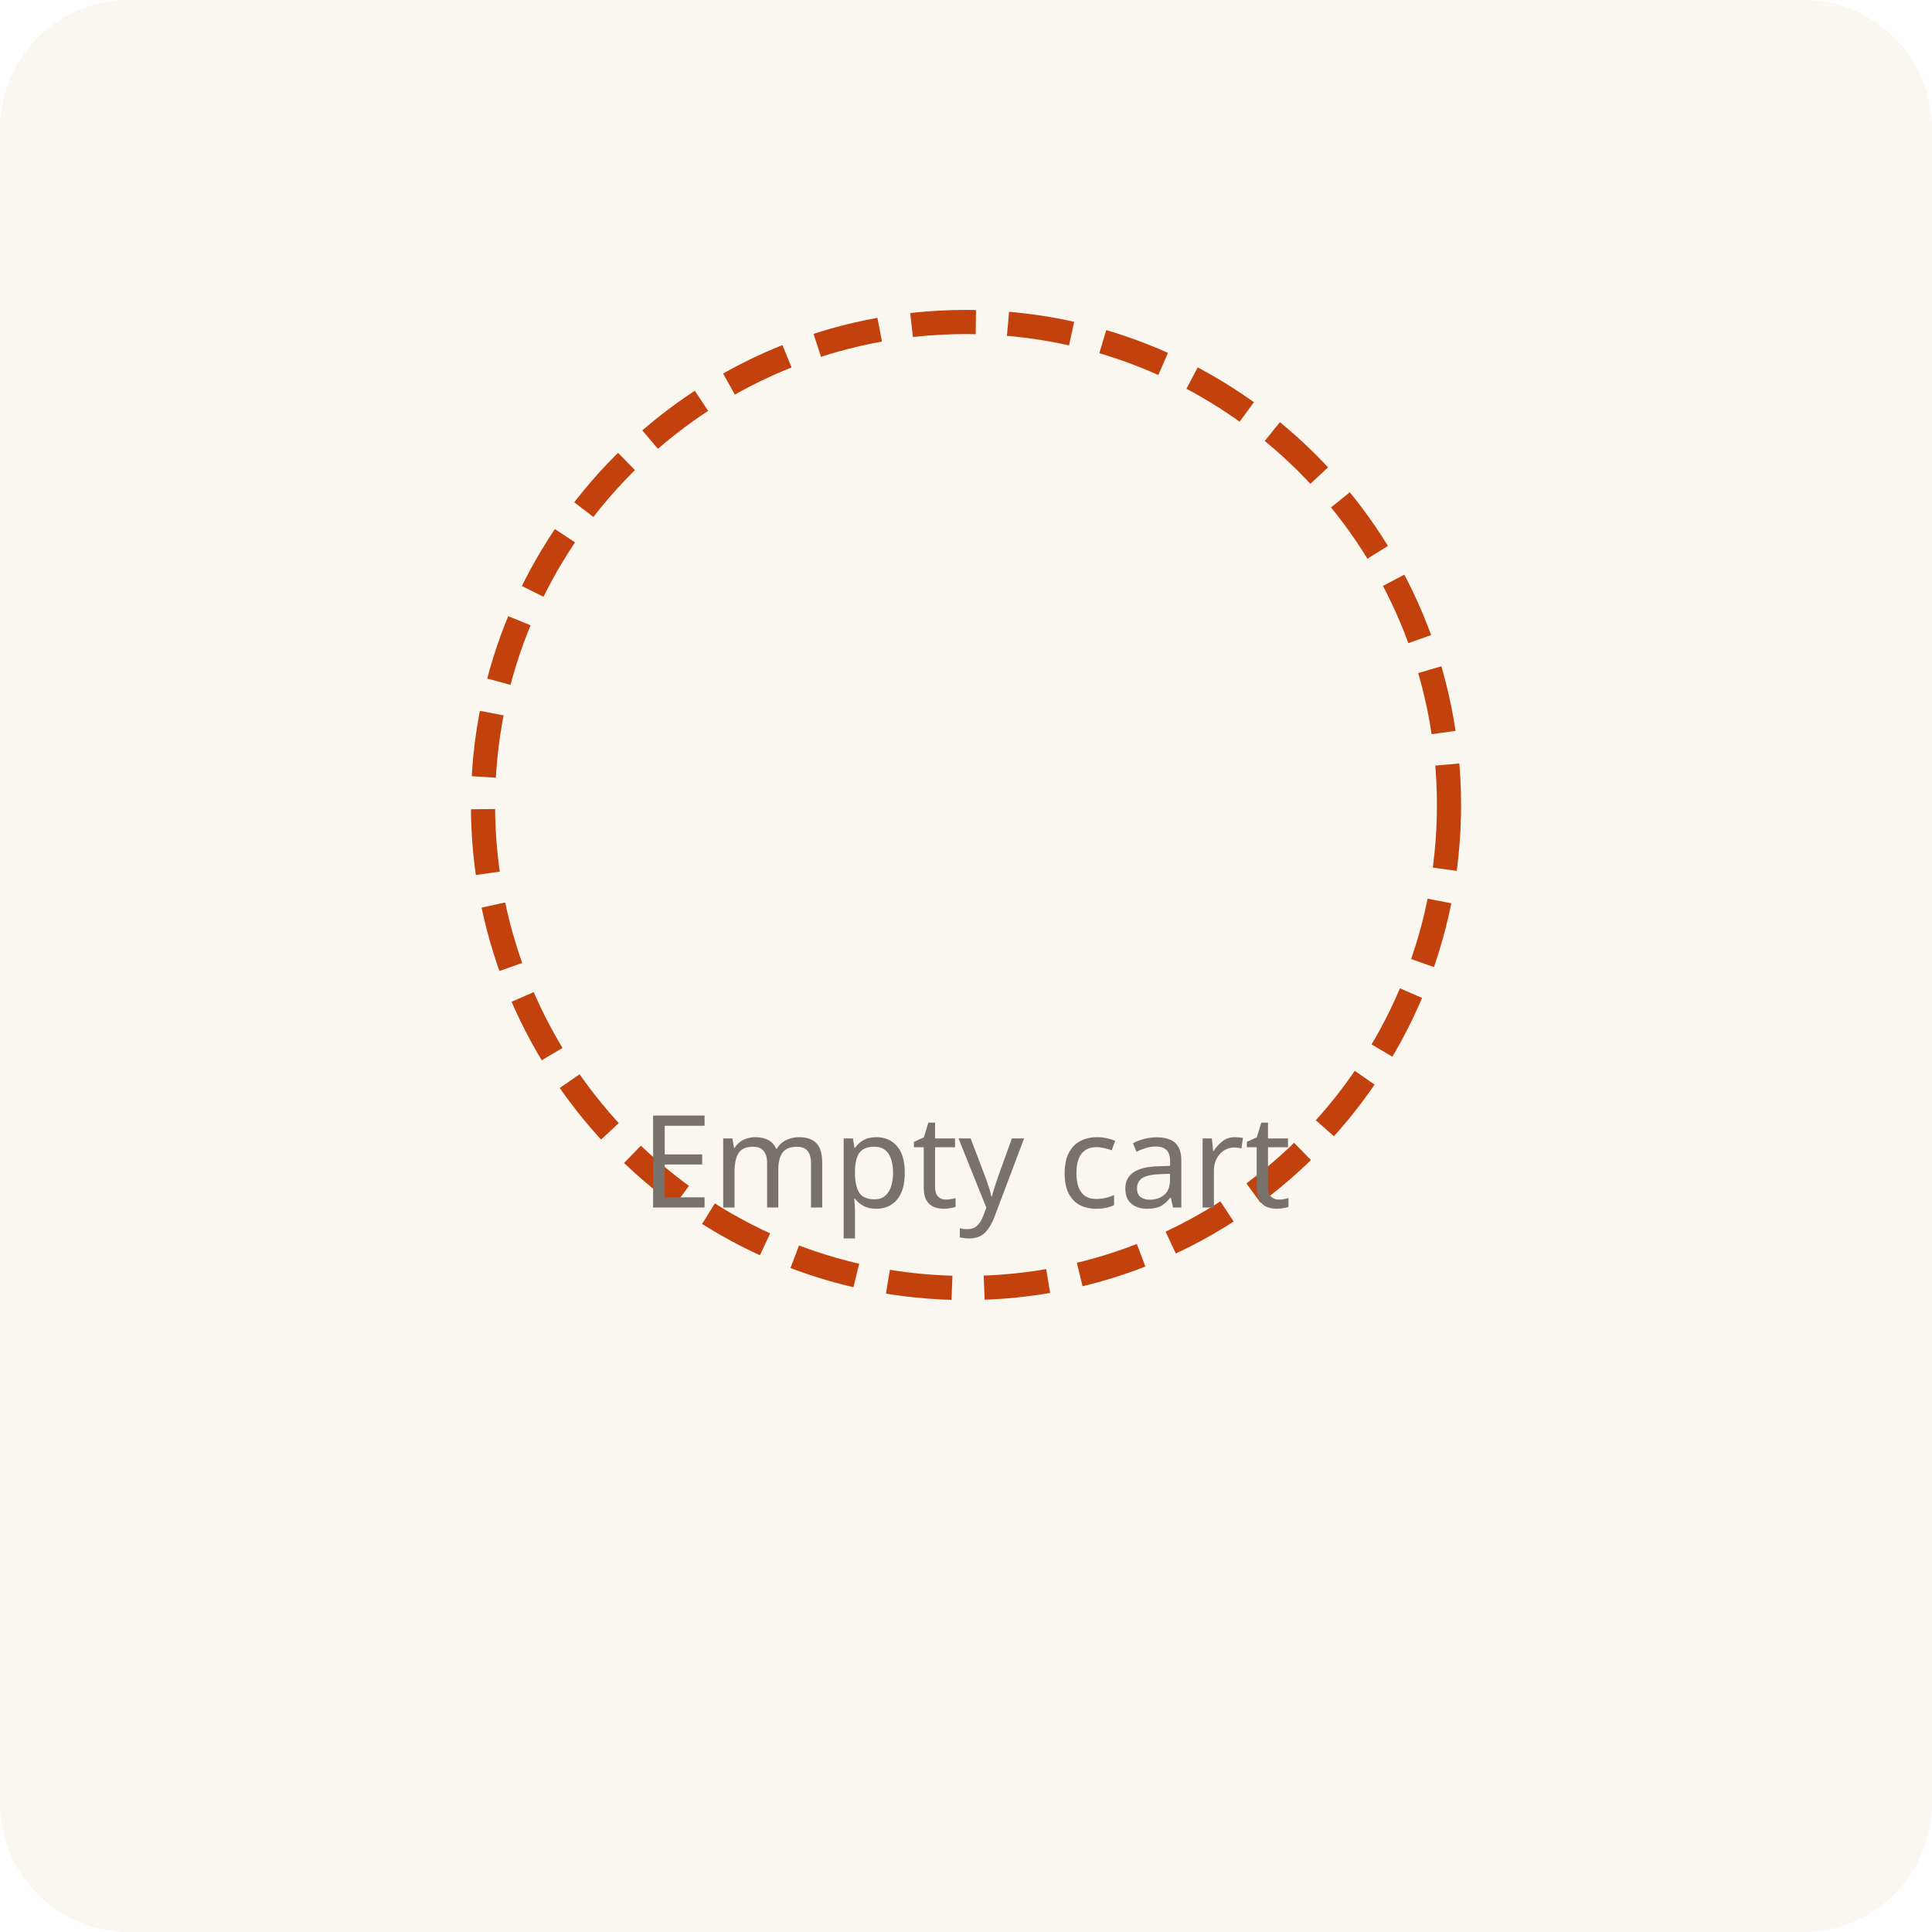
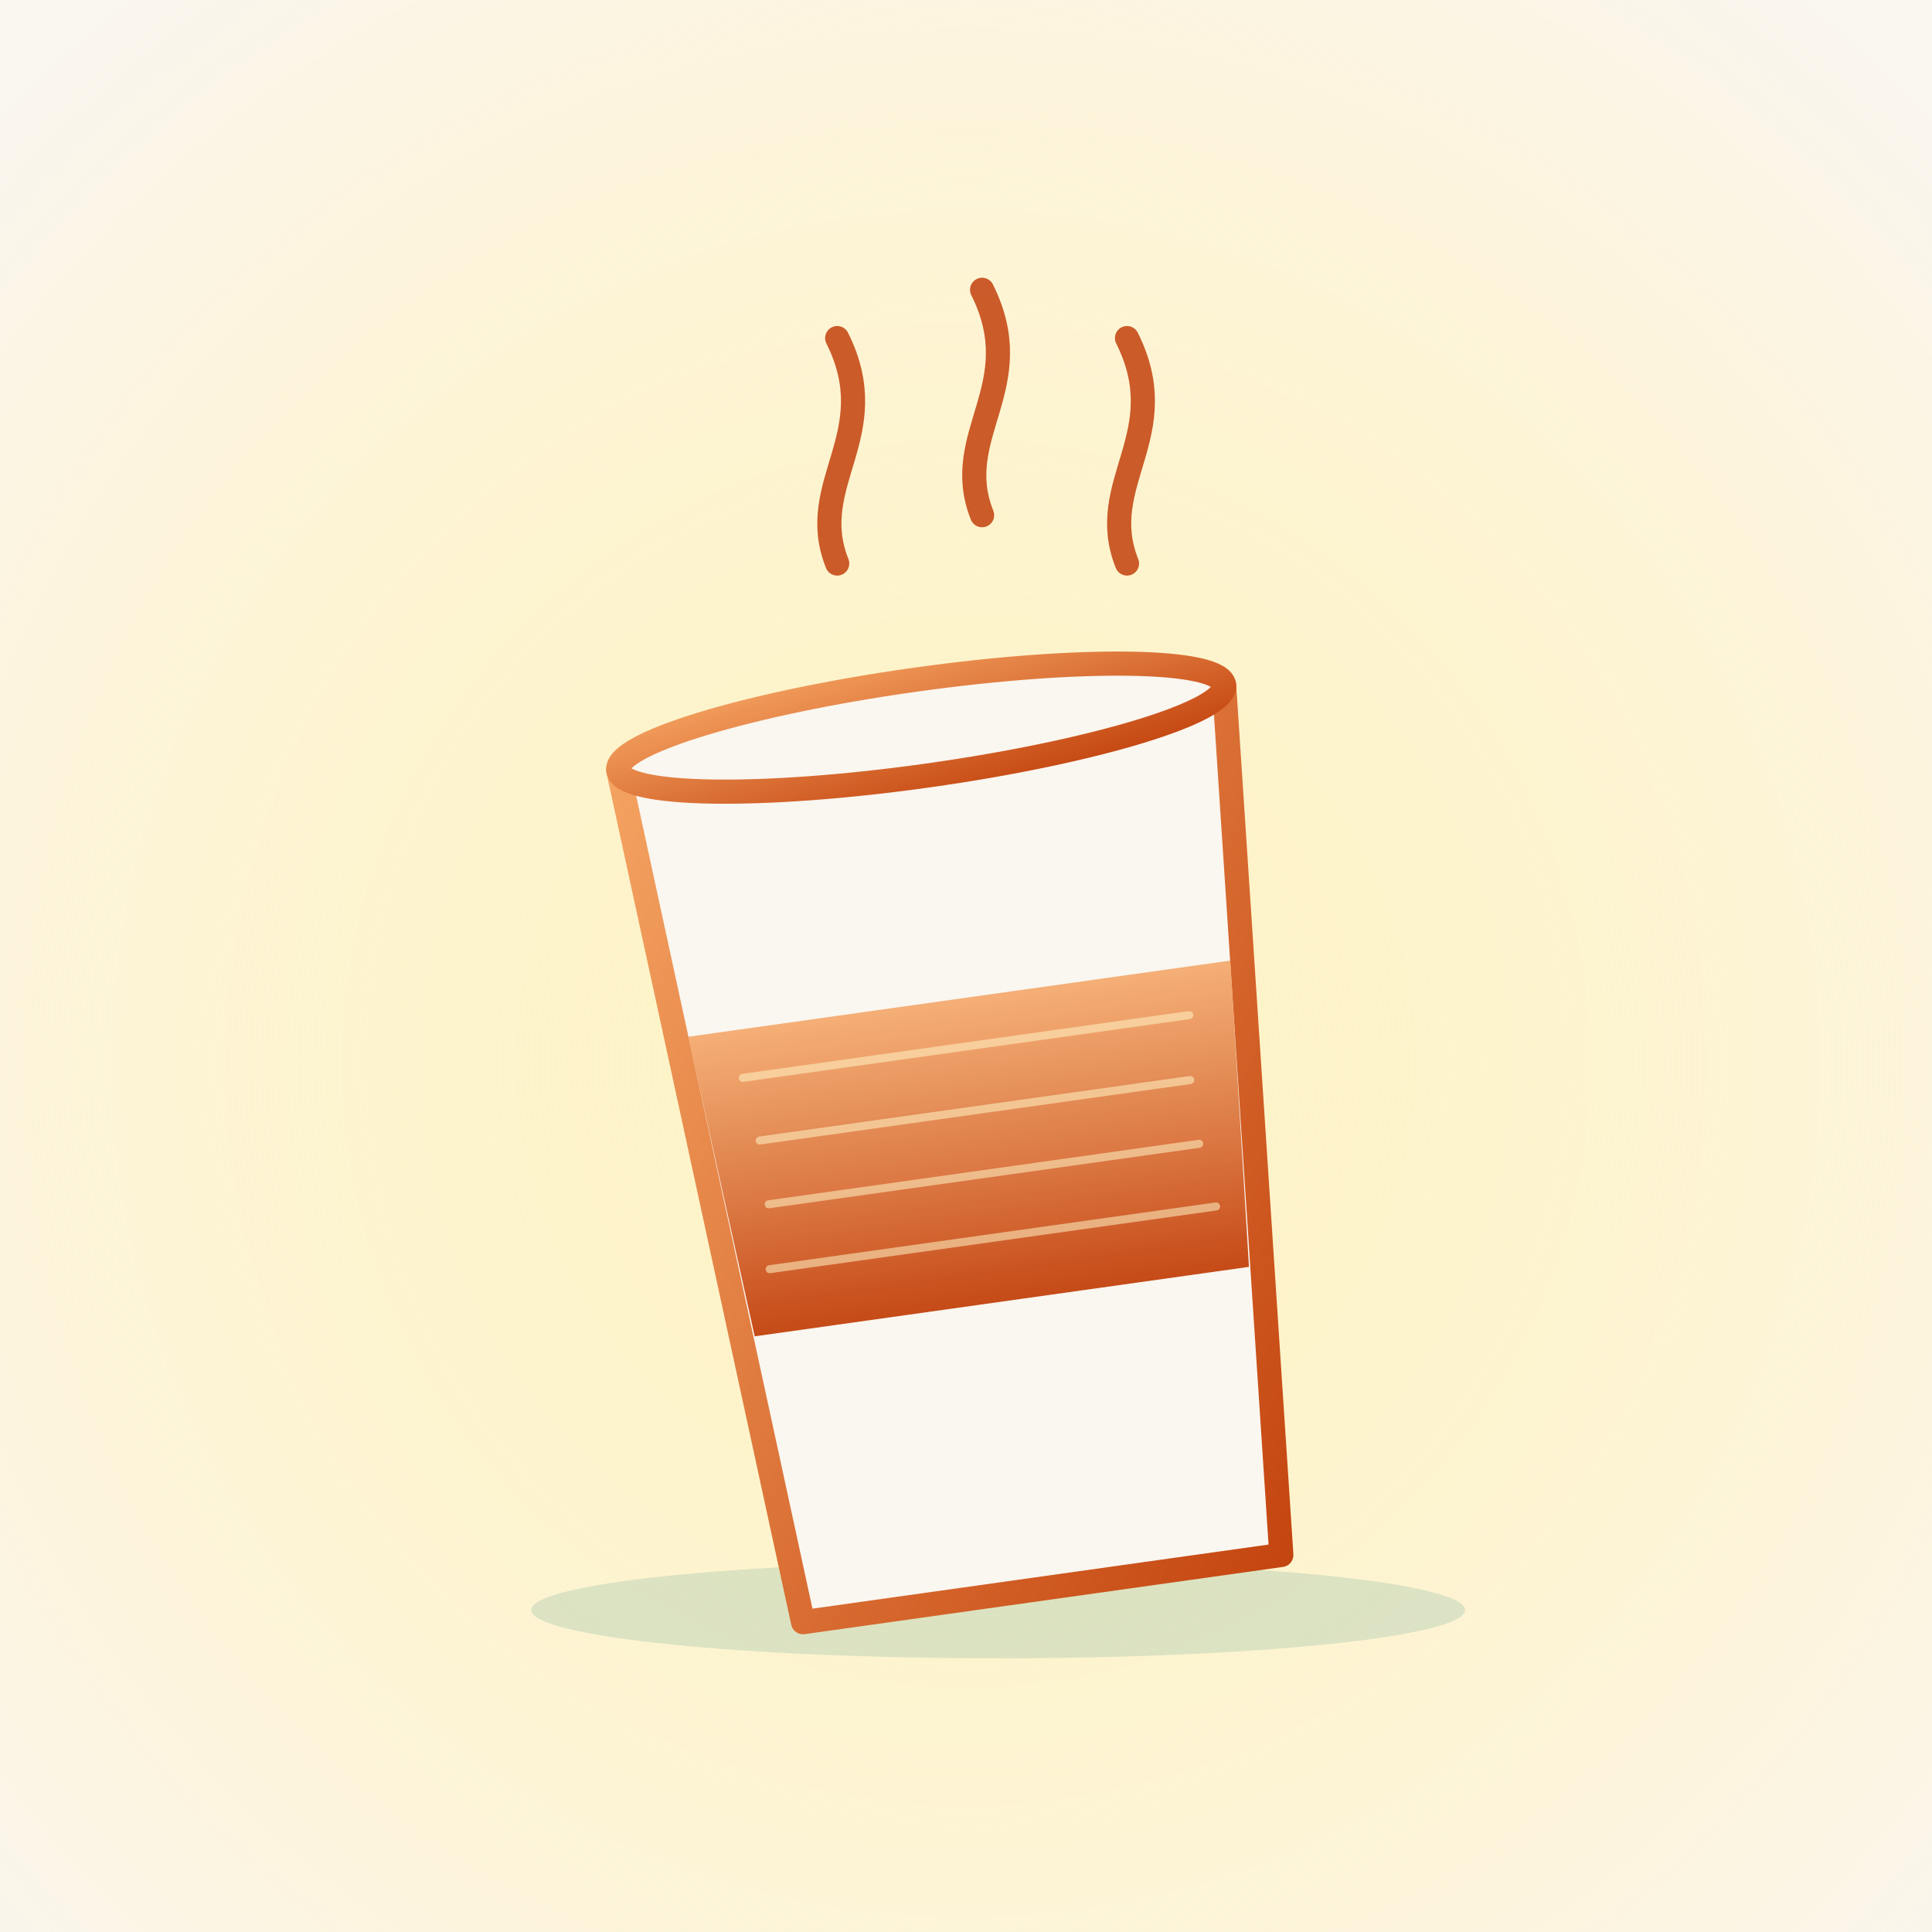
- <svg xmlns="http://www.w3.org/2000/svg" width="240" height="240" viewBox="0 0 240 240">
-   <rect width="240" height="240" fill="#FAF6F0" rx="16" />
-   <circle cx="120" cy="100" r="60" fill="none" stroke="#C2410C" stroke-width="3" stroke-dasharray="8 4" />
-   <text x="120" y="150" text-anchor="middle" font-family="system-ui" font-size="16" fill="#78716C">Empty cart</text>
+ <svg xmlns="http://www.w3.org/2000/svg" viewBox="0 0 240 240" width="240" height="240" role="img" aria-label="Empty cart">
+   <defs>
+     <linearGradient id="ec-stroke" x1="0" y1="0" x2="1" y2="1">
+       <stop offset="0%" stop-color="#F4A261" />
+       <stop offset="100%" stop-color="#C2410C" />
+     </linearGradient>
+     <linearGradient id="ec-sleeve" x1="0" y1="0" x2="0" y2="1">
+       <stop offset="0%" stop-color="#F4A261" stop-opacity="0.85" />
+       <stop offset="100%" stop-color="#C2410C" stop-opacity="0.95" />
+     </linearGradient>
+     <radialGradient id="ec-glow" cx="0.5" cy="0.55" r="0.7">
+       <stop offset="0%" stop-color="#FEF3C7" stop-opacity="0" />
+       <stop offset="100%" stop-color="#FAF6F0" stop-opacity="1" />
+     </radialGradient>
+   </defs>
+   <rect width="240" height="240" fill="#FEF3C7" />
+   <rect width="240" height="240" fill="url(#ec-glow)" />
+   <ellipse cx="124" cy="200" rx="58" ry="6" fill="#0F766E" fill-opacity="0.14" />
+   <g transform="rotate(-8 120 130)">
+     <path d="M82 90 L158 90 L150 198 L90 198 Z" fill="#FAF6F0" stroke="url(#ec-stroke)" stroke-width="3" stroke-linejoin="round" />
+     <ellipse cx="120" cy="90" rx="38" ry="6" fill="#FAF6F0" stroke="url(#ec-stroke)" stroke-width="3" />
+     <path d="M86 124 L154 124 L151 162 L89 162 Z" fill="url(#ec-sleeve)" stroke="#C2410C" stroke-width="0" stroke-opacity="0.4" />
+     <g stroke="#FEF3C7" stroke-width="1" stroke-opacity="0.55" stroke-linecap="round">
+       <line x1="92" y1="130" x2="148" y2="130" />
+       <line x1="93" y1="138" x2="147" y2="138" />
+       <line x1="93" y1="146" x2="147" y2="146" />
+       <line x1="92" y1="154" x2="148" y2="154" />
+     </g>
+   </g>
+   <g stroke="#C2410C" stroke-width="3" stroke-linecap="round" fill="none" opacity="0.85">
+     <path d="M104 70 c-4 -10 6 -16 0 -28" />
+     <path d="M122 64 c-4 -10 6 -16 0 -28" />
+     <path d="M140 70 c-4 -10 6 -16 0 -28" />
+   </g>
</svg>
